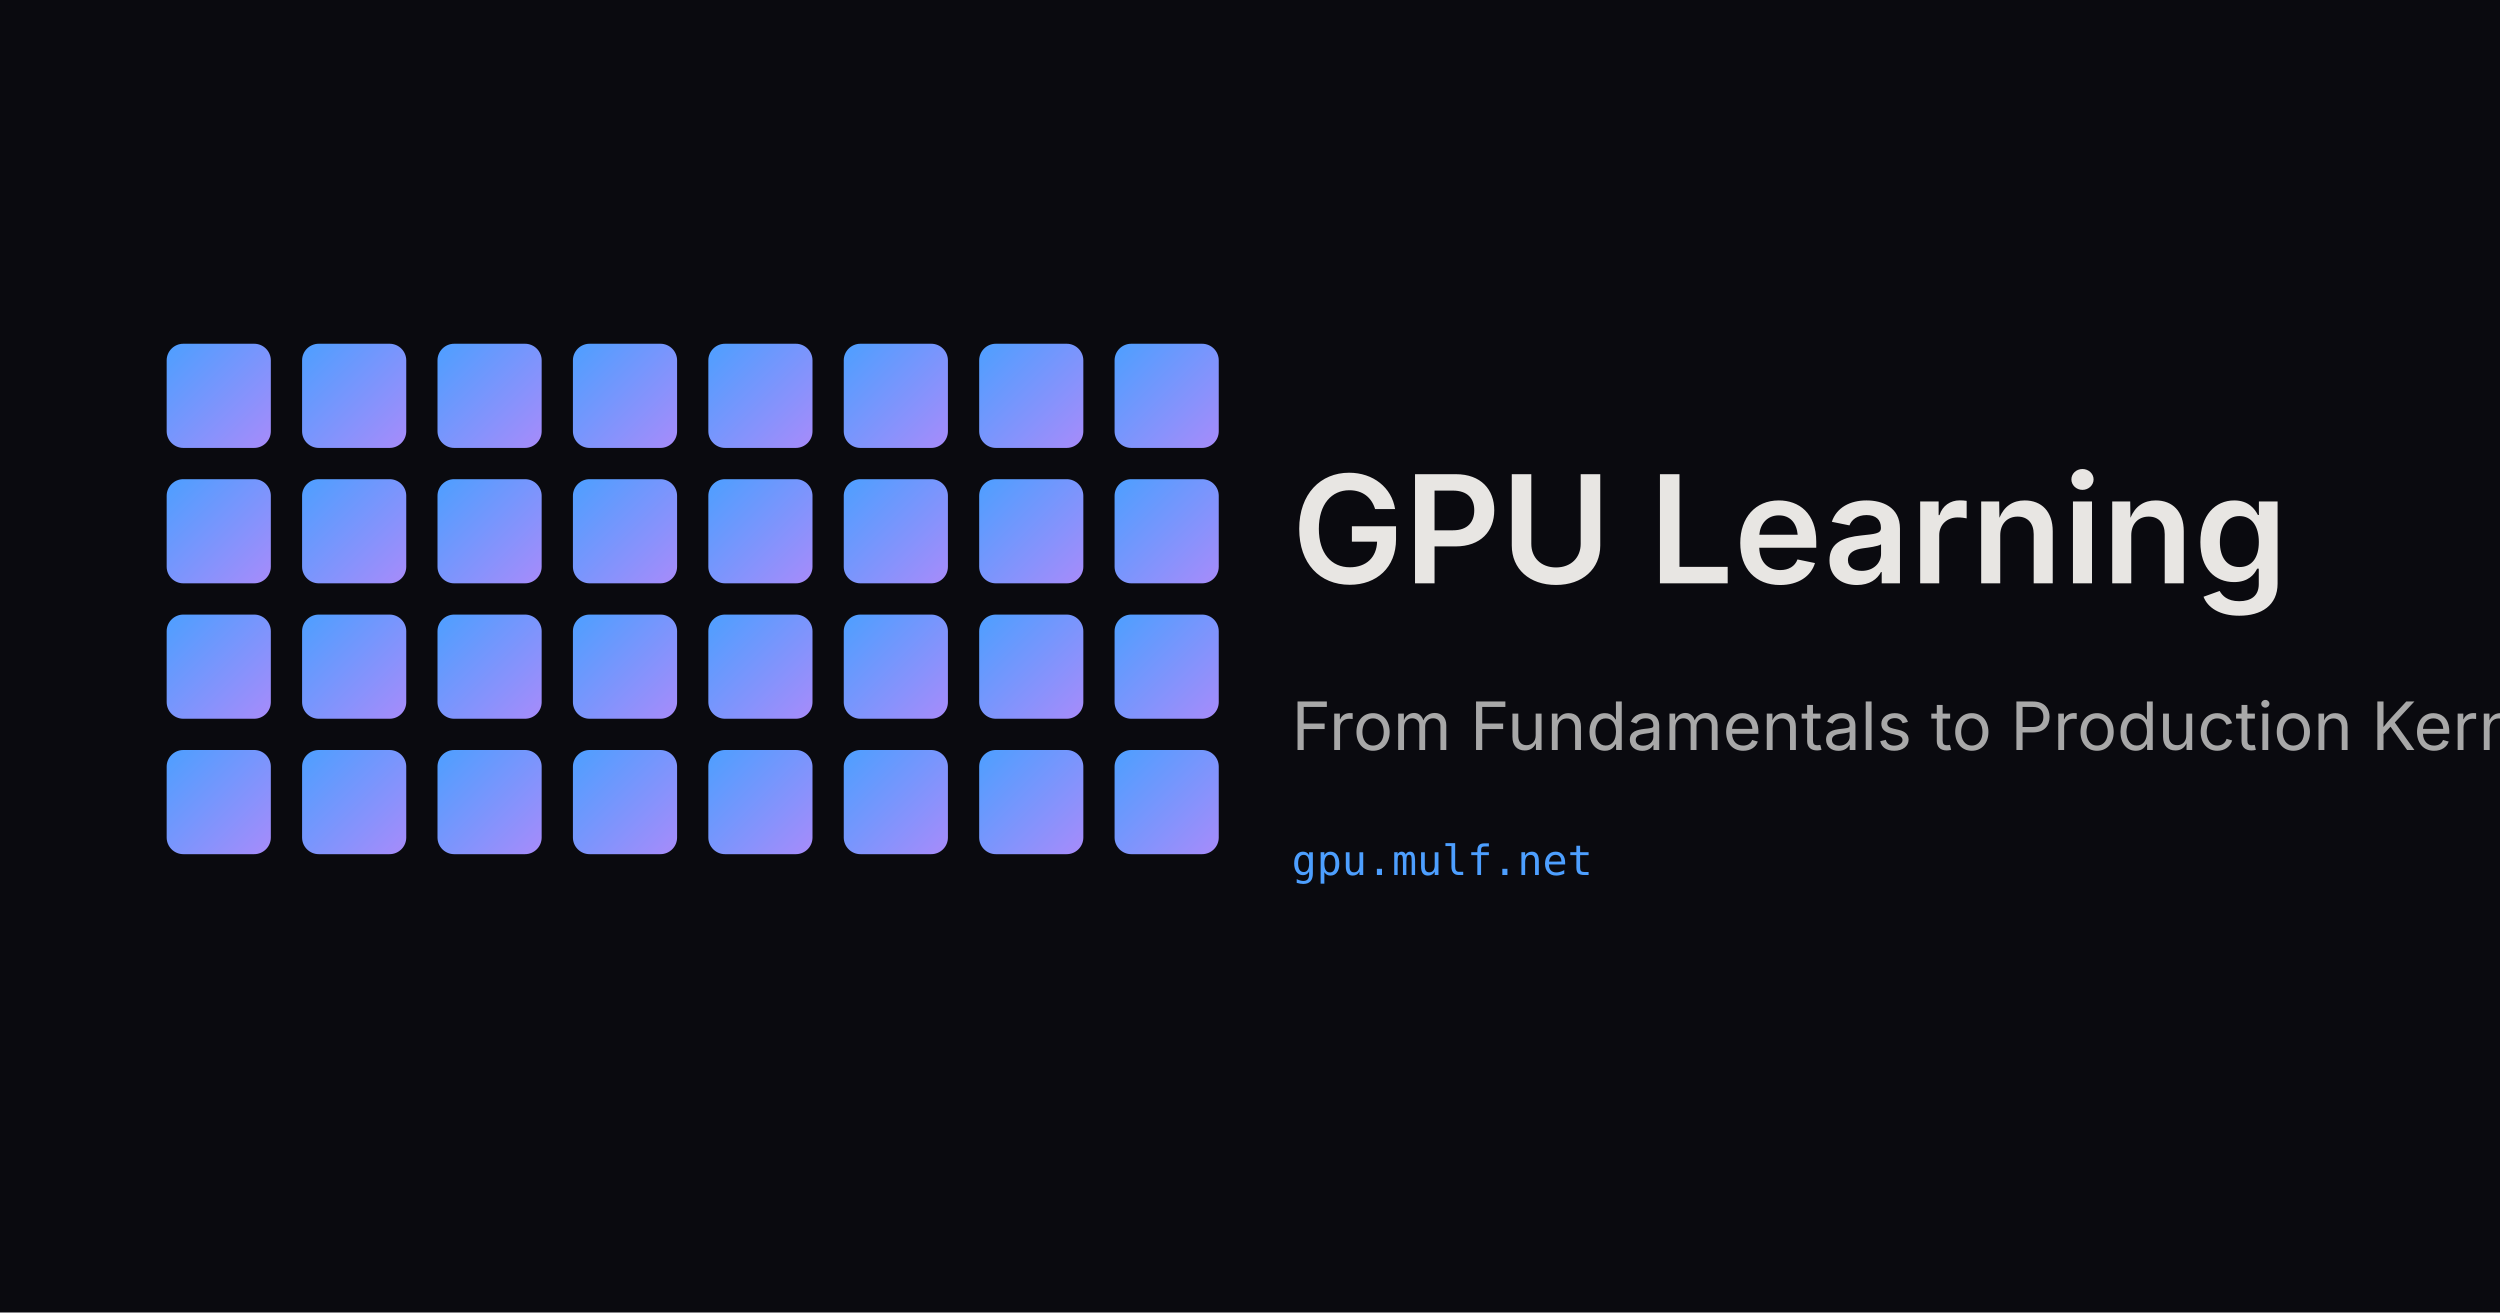
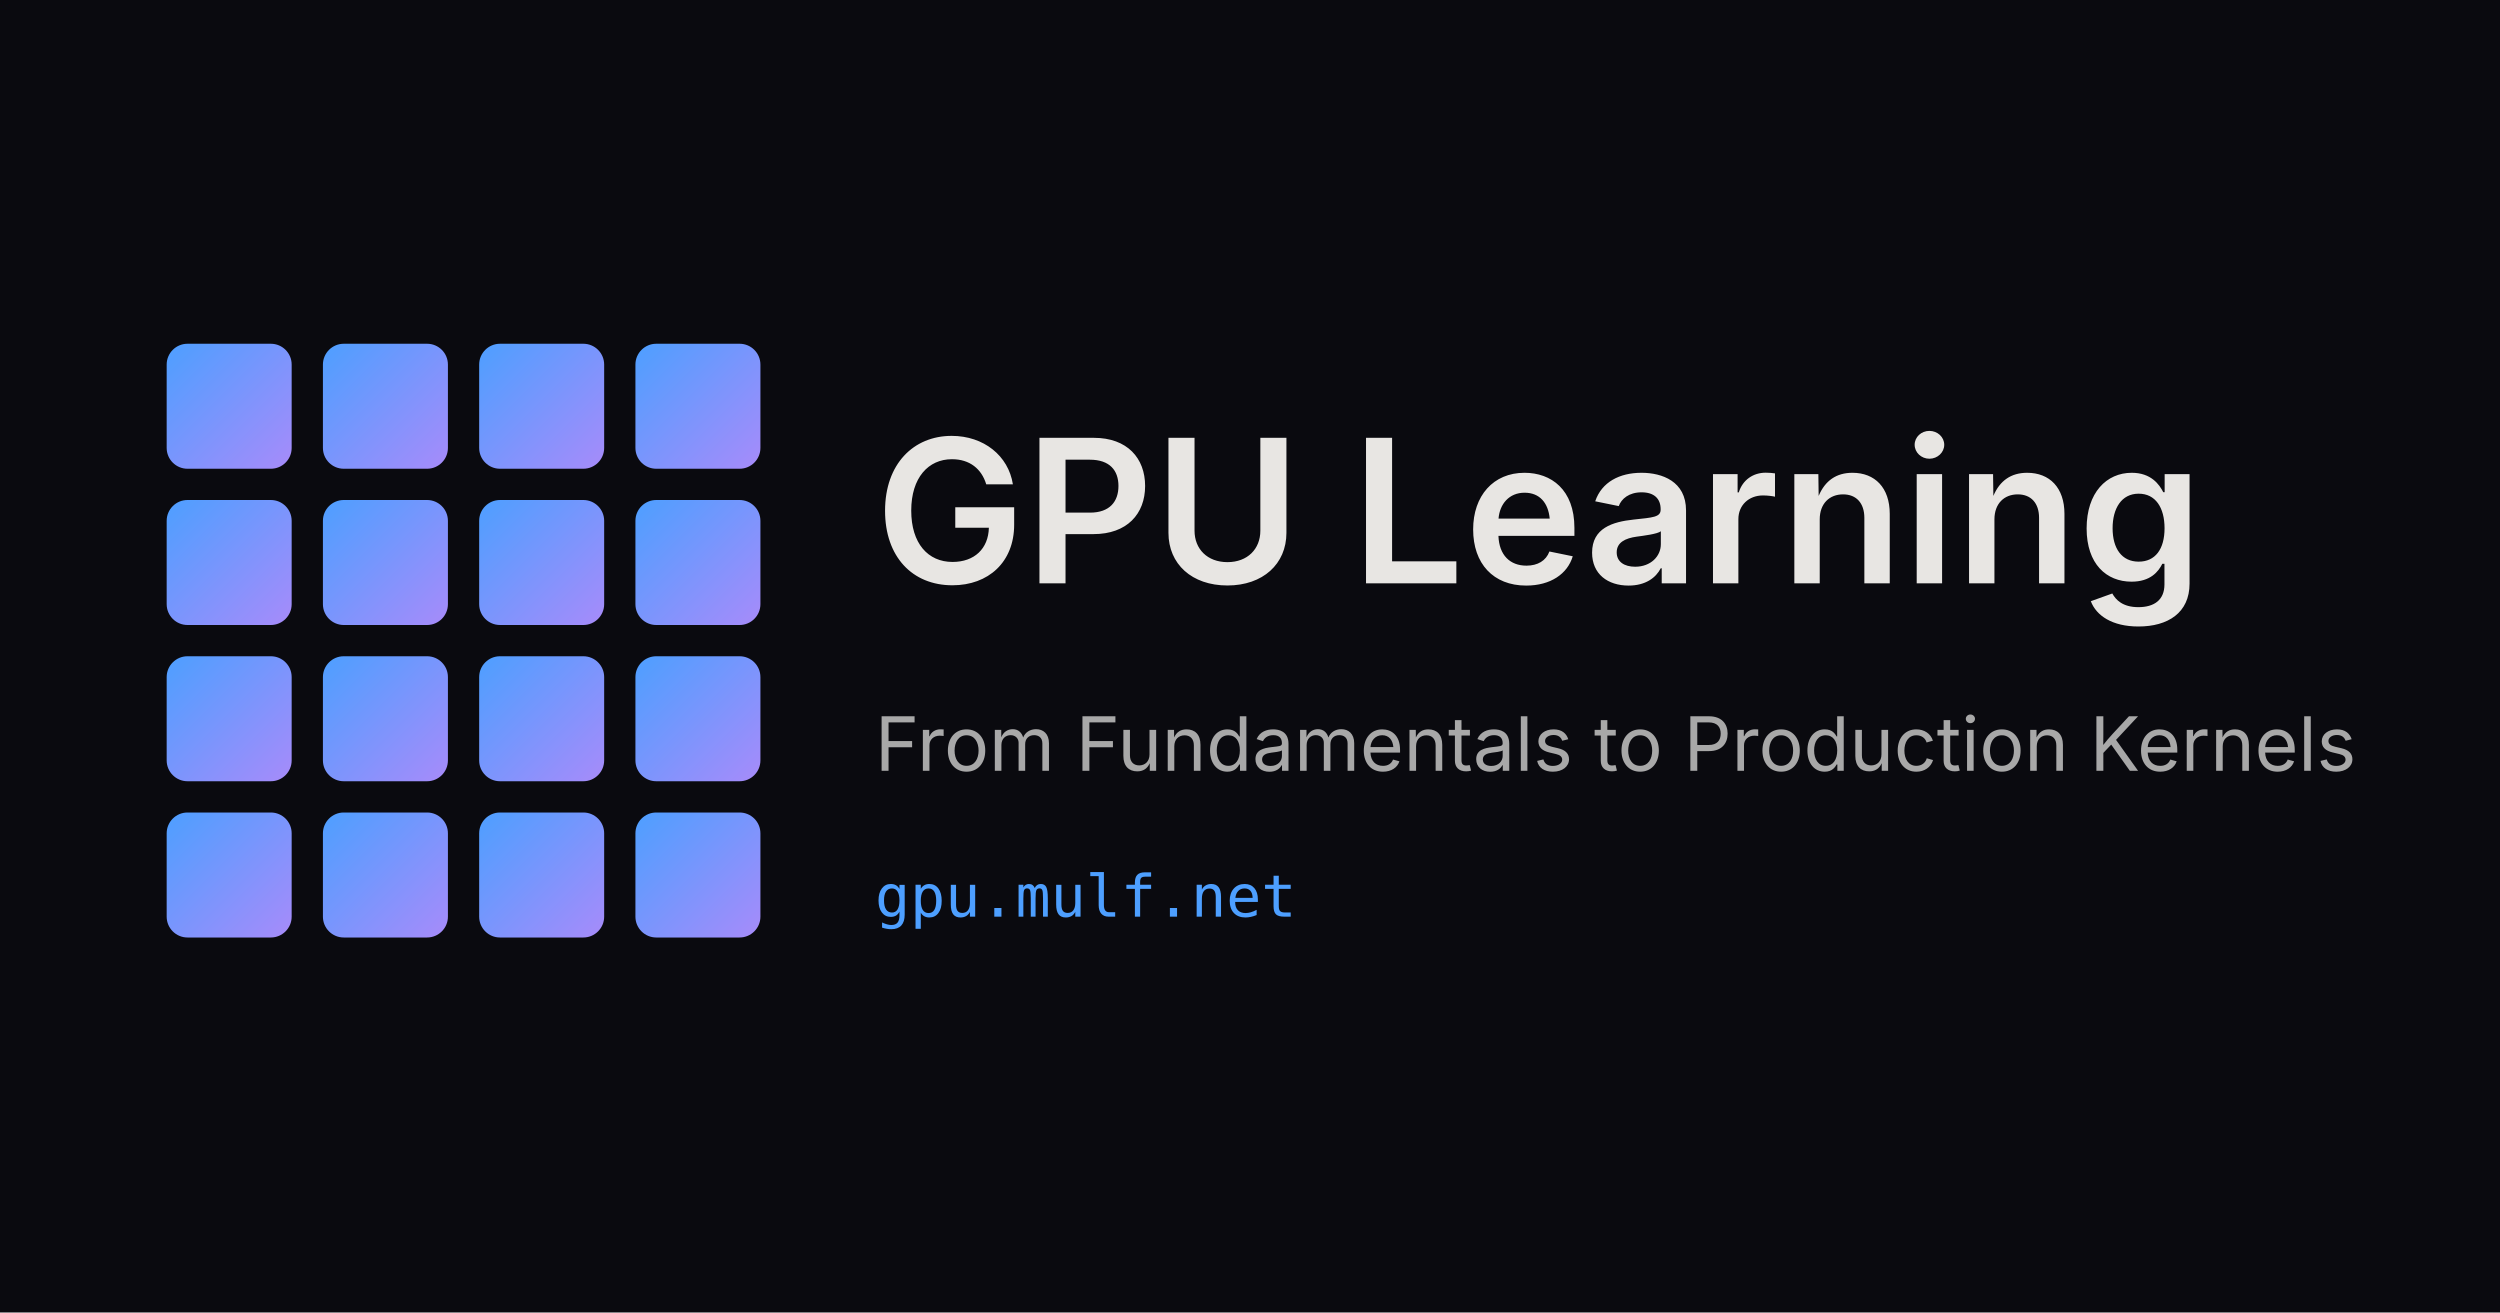
<svg xmlns="http://www.w3.org/2000/svg" viewBox="0 0 1200 630">
  <defs>
    <linearGradient id="grad" x1="0%" y1="0%" x2="100%" y2="100%">
      <stop offset="0%" style="stop-color:#4d9fff;stop-opacity:1" />
      <stop offset="100%" style="stop-color:#a78bfa;stop-opacity:1" />
    </linearGradient>
  </defs>
  <rect width="1200" height="630" fill="#0a0a0f" />
  <g fill="url(#grad)" transform="translate(80, 165)">
-     <rect x="0" y="0" width="50" height="50" rx="8" />
-     <rect x="65" y="0" width="50" height="50" rx="8" />
-     <rect x="130" y="0" width="50" height="50" rx="8" />
-     <rect x="195" y="0" width="50" height="50" rx="8" />
-     <rect x="260" y="0" width="50" height="50" rx="8" />
-     <rect x="325" y="0" width="50" height="50" rx="8" />
-     <rect x="390" y="0" width="50" height="50" rx="8" />
-     <rect x="455" y="0" width="50" height="50" rx="8" />
-     <rect x="0" y="65" width="50" height="50" rx="8" />
-     <rect x="65" y="65" width="50" height="50" rx="8" />
-     <rect x="130" y="65" width="50" height="50" rx="8" />
-     <rect x="195" y="65" width="50" height="50" rx="8" />
-     <rect x="260" y="65" width="50" height="50" rx="8" />
-     <rect x="325" y="65" width="50" height="50" rx="8" />
-     <rect x="390" y="65" width="50" height="50" rx="8" />
-     <rect x="455" y="65" width="50" height="50" rx="8" />
-     <rect x="0" y="130" width="50" height="50" rx="8" />
-     <rect x="65" y="130" width="50" height="50" rx="8" />
-     <rect x="130" y="130" width="50" height="50" rx="8" />
-     <rect x="195" y="130" width="50" height="50" rx="8" />
-     <rect x="260" y="130" width="50" height="50" rx="8" />
-     <rect x="325" y="130" width="50" height="50" rx="8" />
-     <rect x="390" y="130" width="50" height="50" rx="8" />
-     <rect x="455" y="130" width="50" height="50" rx="8" />
-     <rect x="0" y="195" width="50" height="50" rx="8" />
-     <rect x="65" y="195" width="50" height="50" rx="8" />
-     <rect x="130" y="195" width="50" height="50" rx="8" />
-     <rect x="195" y="195" width="50" height="50" rx="8" />
-     <rect x="260" y="195" width="50" height="50" rx="8" />
-     <rect x="325" y="195" width="50" height="50" rx="8" />
-     <rect x="390" y="195" width="50" height="50" rx="8" />
-     <rect x="455" y="195" width="50" height="50" rx="8" />
+     <rect x="0" y="0" width="60" height="60" rx="10" />
+     <rect x="75" y="0" width="60" height="60" rx="10" />
+     <rect x="150" y="0" width="60" height="60" rx="10" />
+     <rect x="225" y="0" width="60" height="60" rx="10" />
+     <rect x="0" y="75" width="60" height="60" rx="10" />
+     <rect x="75" y="75" width="60" height="60" rx="10" />
+     <rect x="150" y="75" width="60" height="60" rx="10" />
+     <rect x="225" y="75" width="60" height="60" rx="10" />
+     <rect x="0" y="150" width="60" height="60" rx="10" />
+     <rect x="75" y="150" width="60" height="60" rx="10" />
+     <rect x="150" y="150" width="60" height="60" rx="10" />
+     <rect x="225" y="150" width="60" height="60" rx="10" />
+     <rect x="0" y="225" width="60" height="60" rx="10" />
+     <rect x="75" y="225" width="60" height="60" rx="10" />
+     <rect x="150" y="225" width="60" height="60" rx="10" />
+     <rect x="225" y="225" width="60" height="60" rx="10" />
  </g>
-   <text x="620" y="280" font-family="system-ui, -apple-system, sans-serif" font-size="72" font-weight="600" fill="#e8e6e3">GPU Learning</text>
-   <text x="620" y="360" font-family="system-ui, -apple-system, sans-serif" font-size="32" fill="#a8a8a8">From Fundamentals to Production Kernels</text>
-   <text x="620" y="420" font-family="monospace" font-size="20" fill="#4d9fff">gpu.mulf.net</text>
+   <text x="420" y="280" font-family="system-ui, -apple-system, sans-serif" font-size="96" font-weight="600" fill="#e8e6e3">GPU Learning</text>
+   <text x="420" y="370" font-family="system-ui, -apple-system, sans-serif" font-size="36" fill="#a8a8a8">From Fundamentals to Production Kernels</text>
+   <text x="420" y="440" font-family="monospace" font-size="28" fill="#4d9fff">gpu.mulf.net</text>
</svg>
